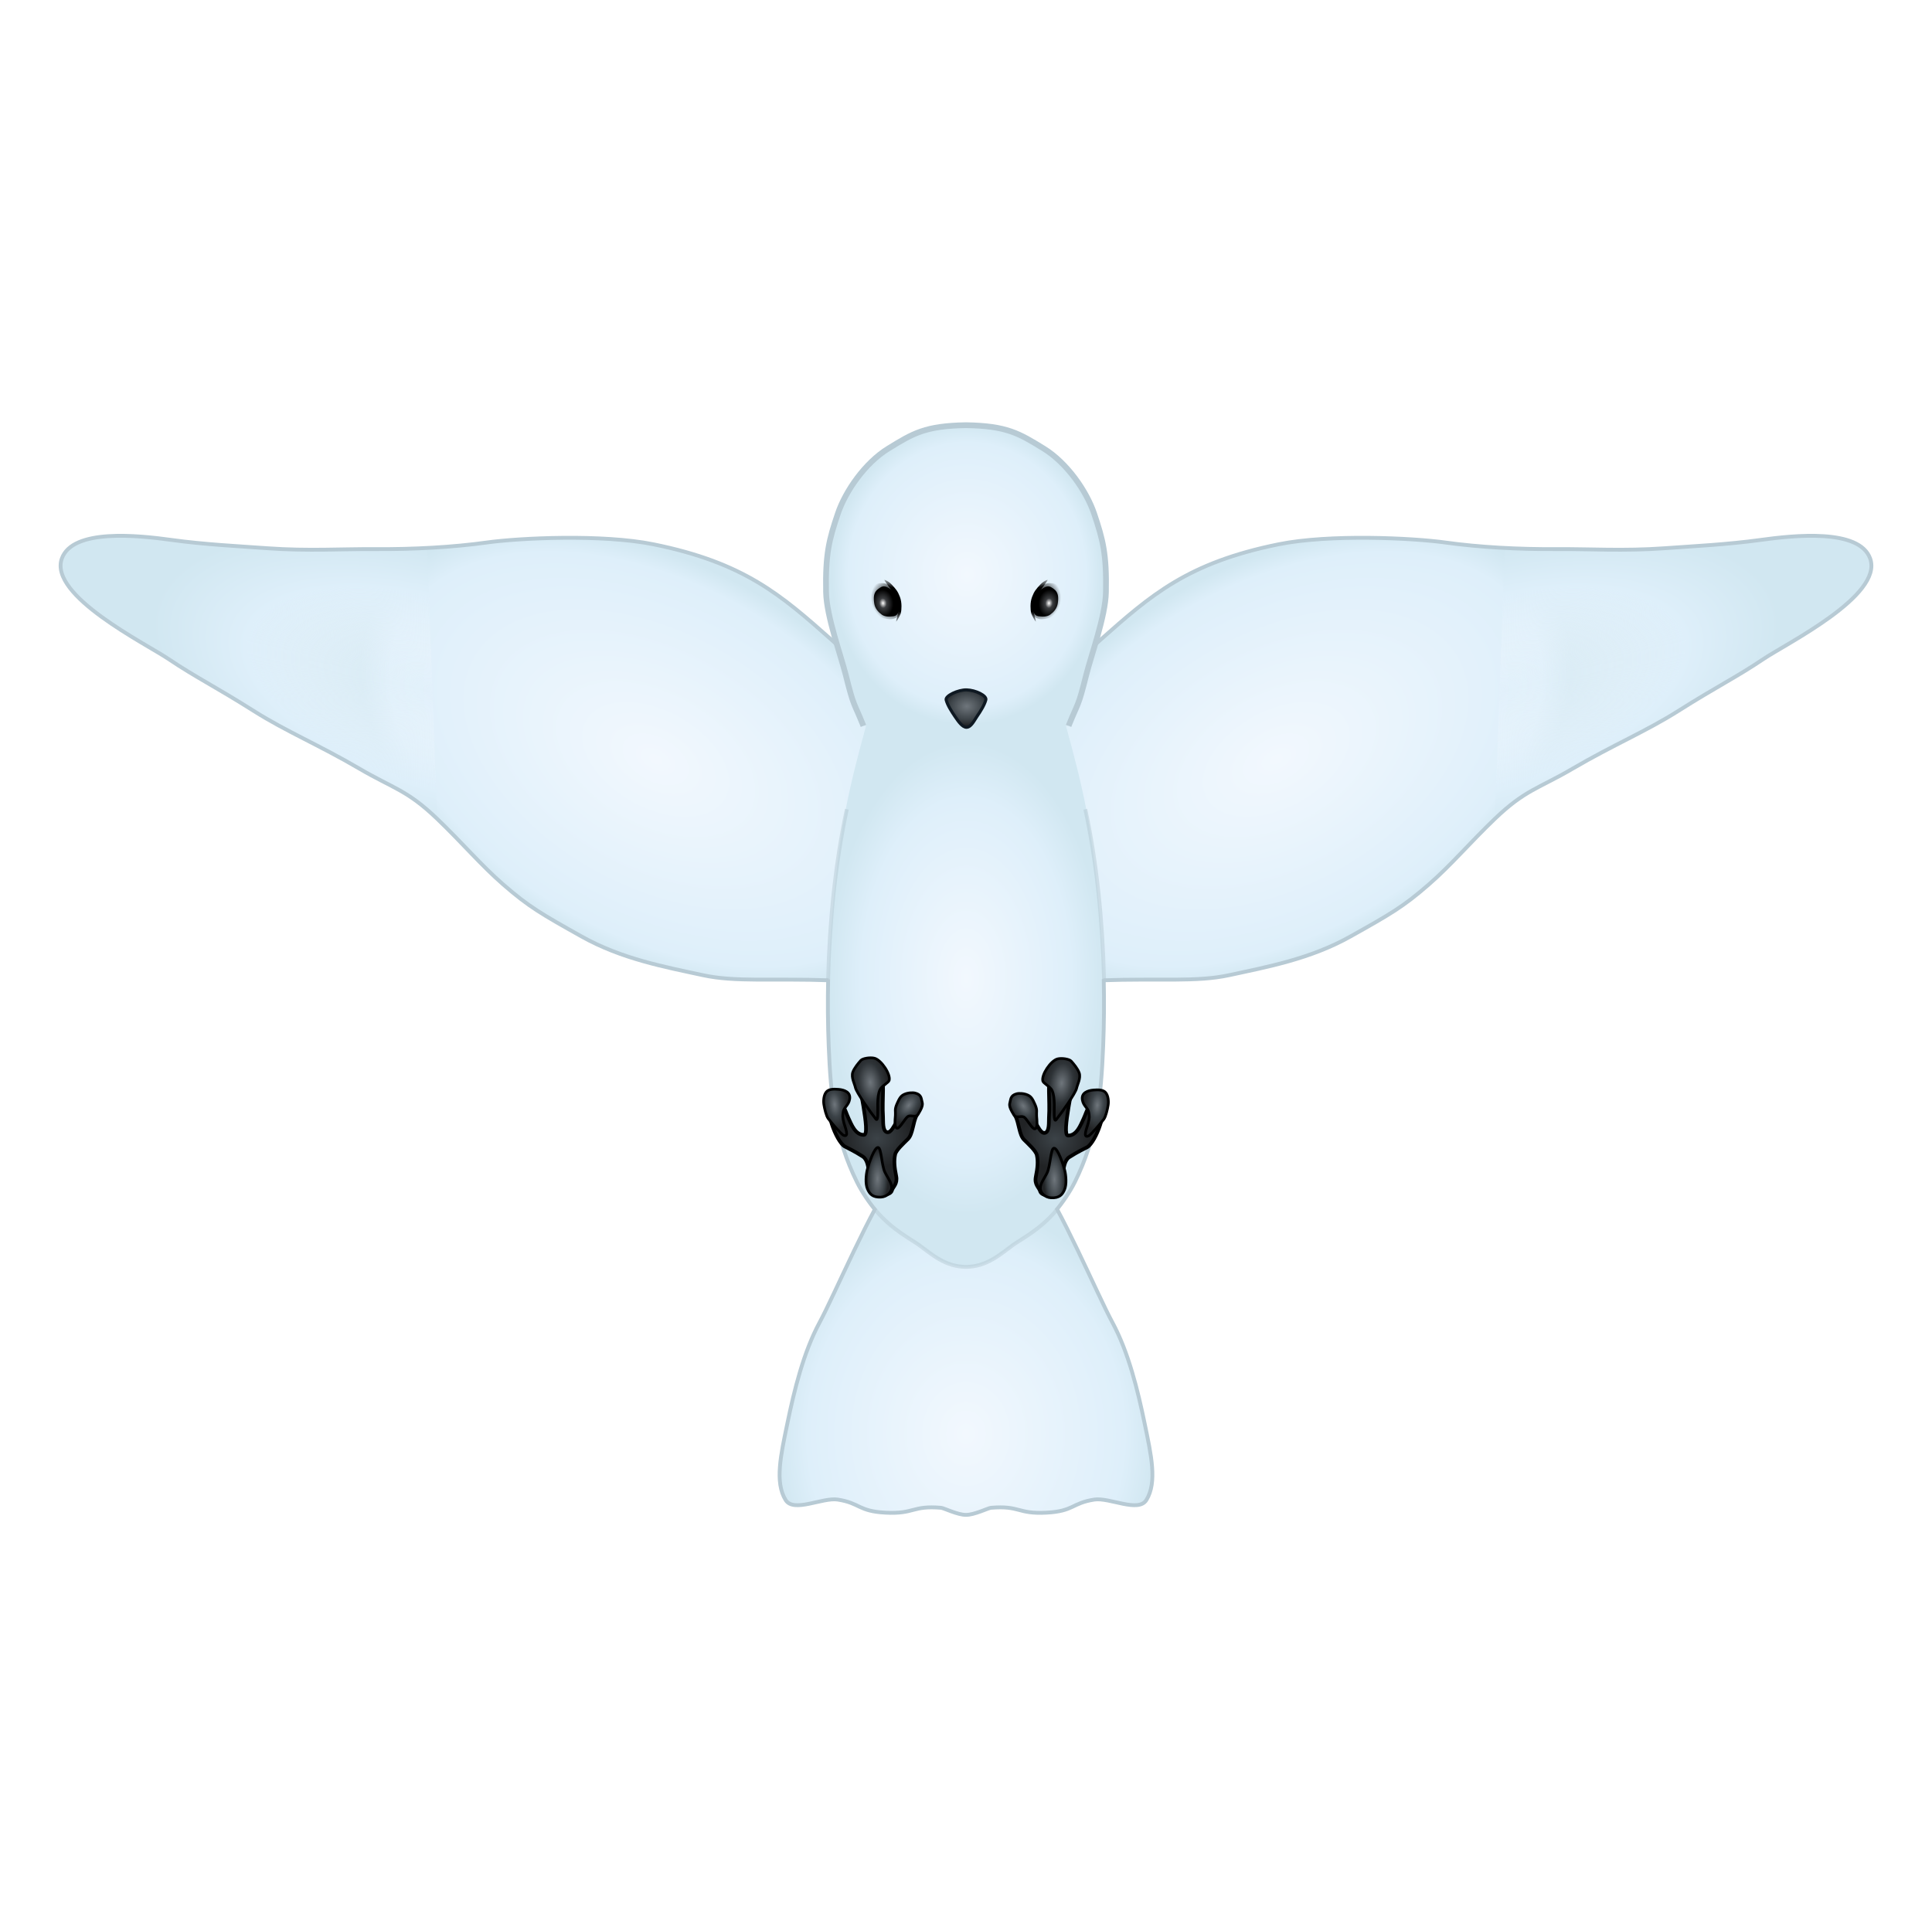
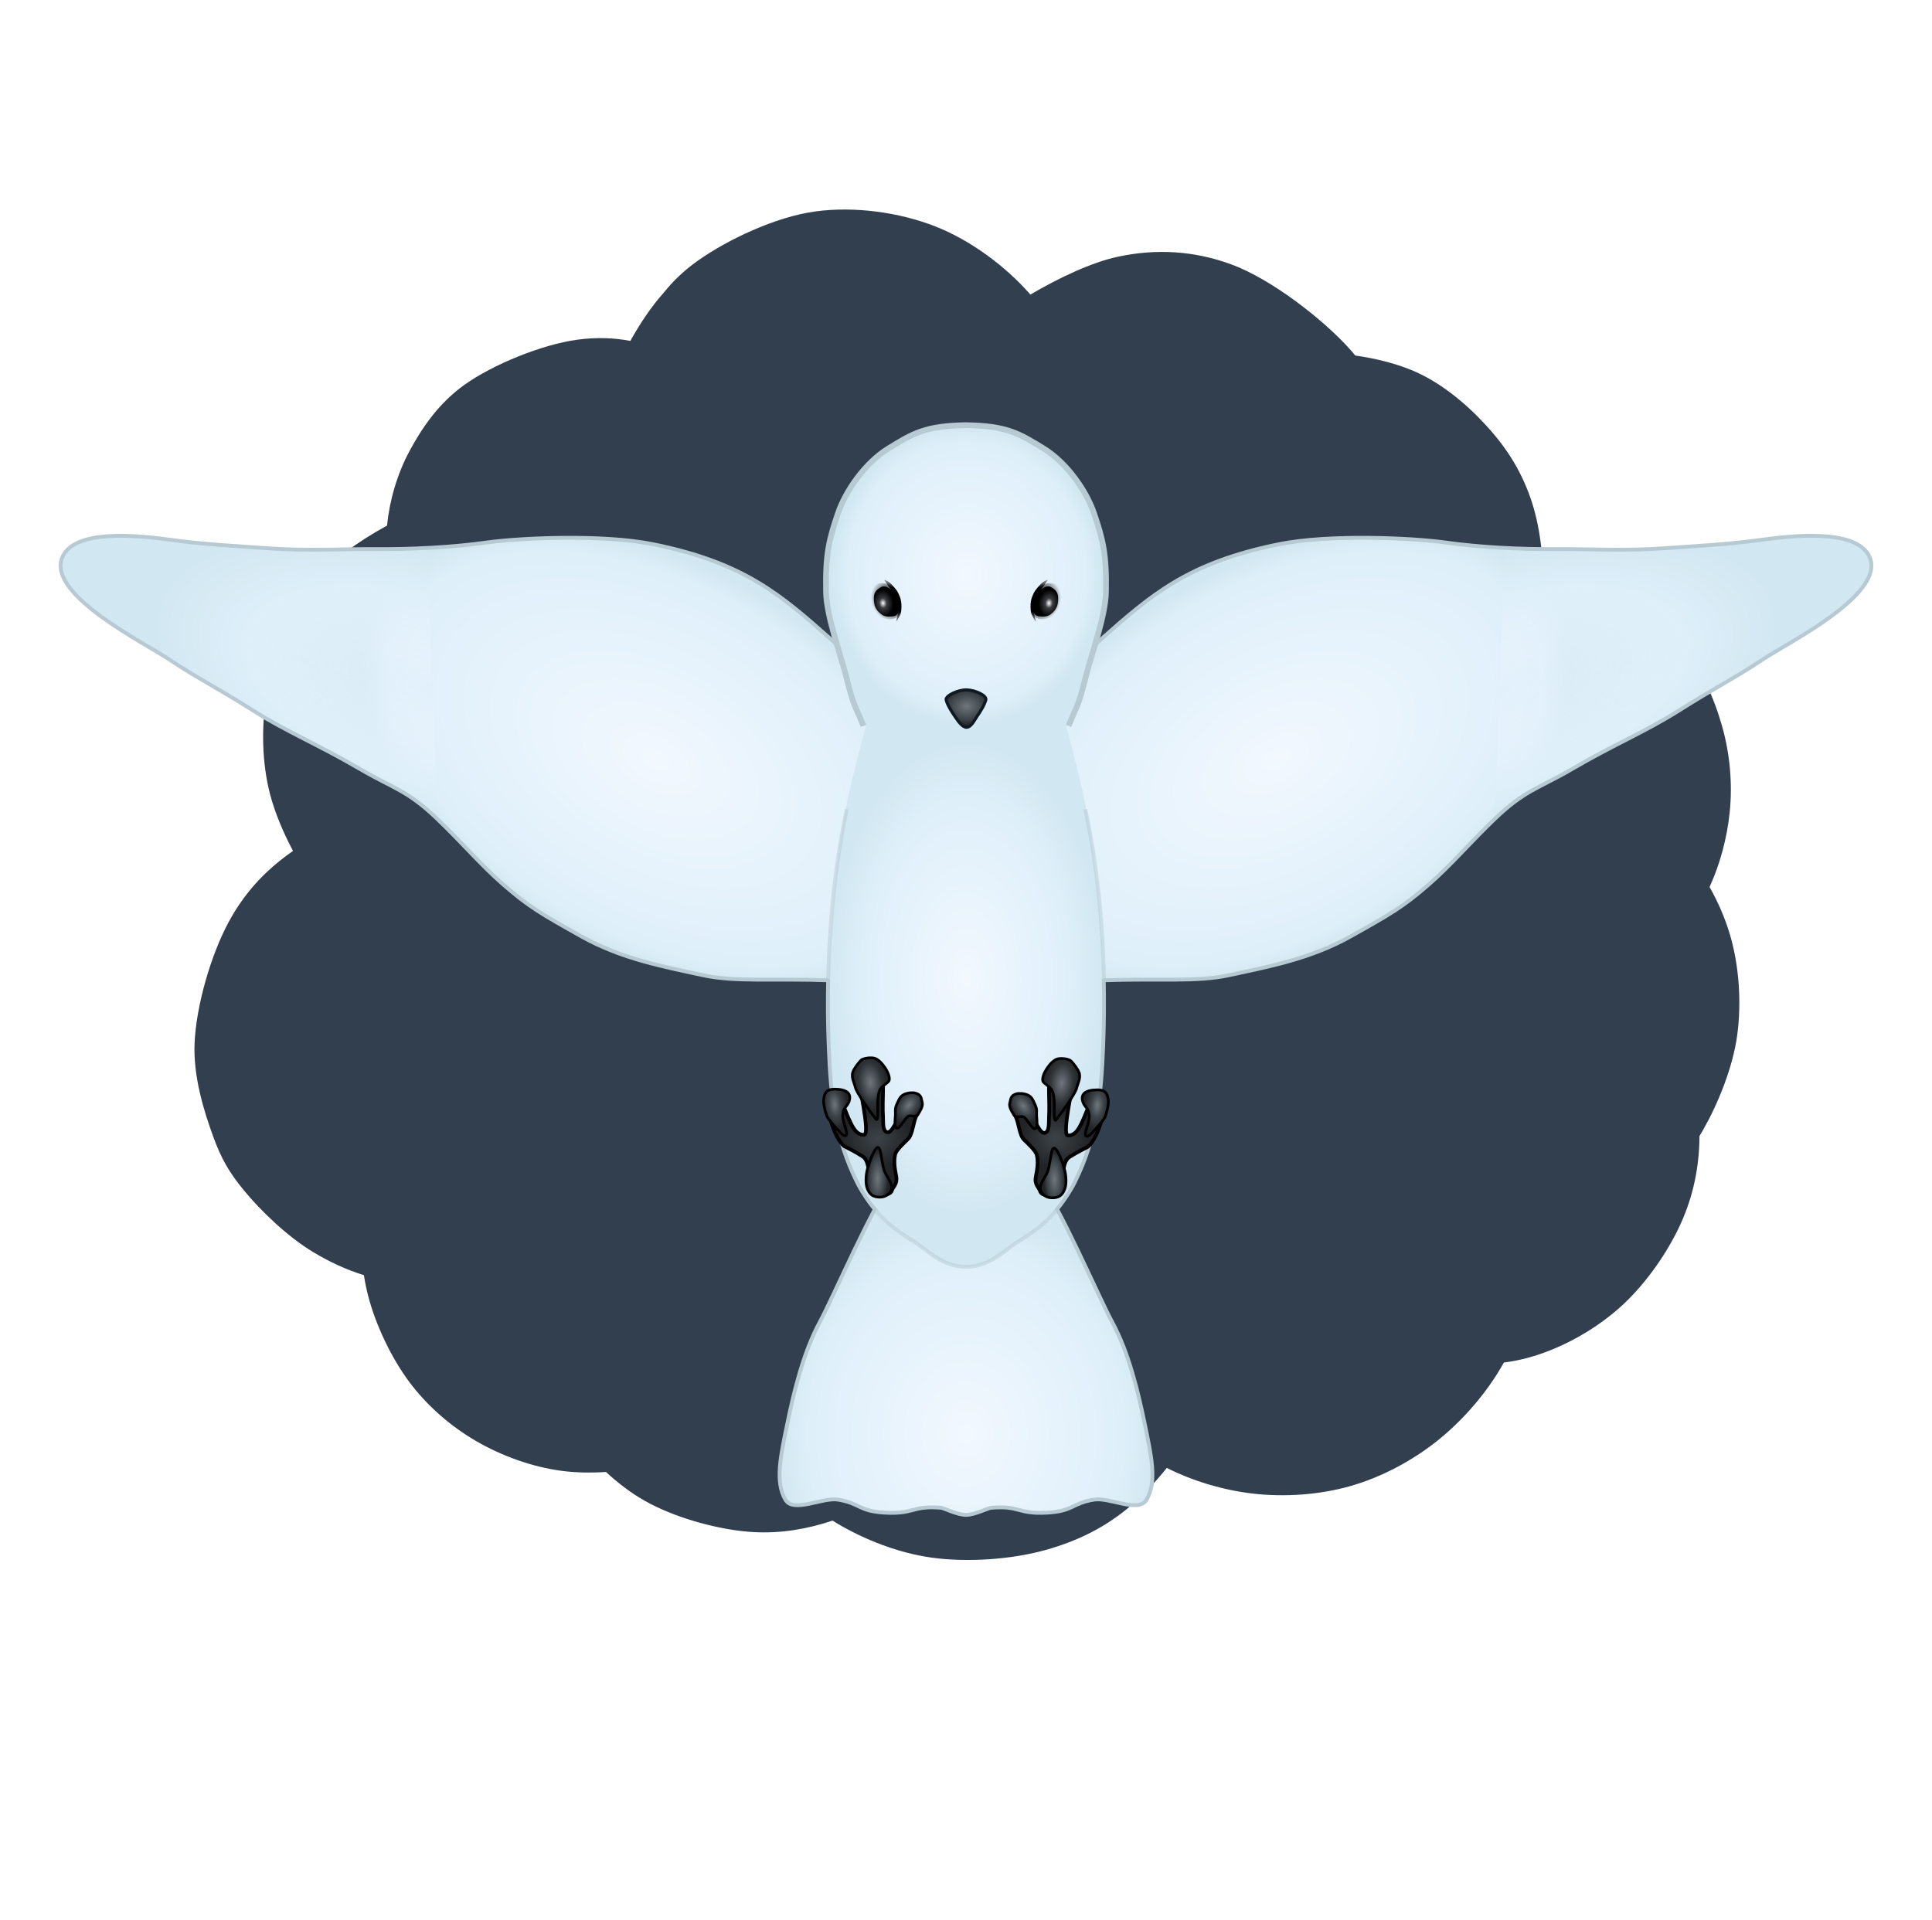
<svg xmlns="http://www.w3.org/2000/svg" viewBox="0 0 503.121 500">
  <defs>
    <radialGradient gradientUnits="userSpaceOnUse" cx="253.687" cy="128.74" r="5.2" id="gradient-2" gradientTransform="matrix(1.413894, -0.924171, 1.350087, 2.06551, -199.1093, 47.1054)">
      <stop offset="0" style="stop-color: rgb(15, 25, 34);" />
      <stop offset="1" style="stop-color: rgb(0, 0, 0); stop-opacity: 0;" />
    </radialGradient>
    <radialGradient gradientUnits="userSpaceOnUse" cx="271.202" cy="133.553" r="38.134" id="gradient-0" gradientTransform="matrix(0.923921, 0.003086, -0.003431, 1.027039, 1.736735, 11.61929)">
      <stop offset="0" style="stop-color: rgb(242, 248, 254);" />
      <stop offset="0.878" style="stop-color: rgb(222, 239, 250);" />
      <stop offset="1" style="stop-color: rgb(209, 231, 241);" />
    </radialGradient>
    <radialGradient gradientUnits="userSpaceOnUse" cx="270.232" cy="161.54" r="5.422" id="gradient-8" gradientTransform="matrix(0.01374, 0.922944, -1.16349, 0.017322, 435.9924, -68.21899)">
      <stop offset="0" style="stop-color: rgb(111, 118, 124);" />
      <stop offset="0.684" style="stop-color: rgb(60, 67, 72);" />
      <stop offset="1" style="stop-color: rgb(33, 35, 37);" />
    </radialGradient>
    <radialGradient gradientUnits="userSpaceOnUse" cx="336.109" cy="78.612" r="3.737" id="gradient-1" gradientTransform="matrix(0.751825, -0.072507, 0.095996, 0.995382, 72.99894, 25.42184)">
      <stop offset="0" style="stop-color: rgb(255, 255, 255);" />
      <stop offset="0.359" style="stop-color: rgb(60, 62, 65);" />
      <stop offset="1" style="" />
    </radialGradient>
    <linearGradient gradientUnits="userSpaceOnUse" x1="338.81" y1="71.798" x2="338.81" y2="83.901" id="gradient-10" gradientTransform="matrix(0.952414, -0.304806, 0.303831, 0.949361, -11.587, 108.237)">
      <stop offset="0" style="stop-color: rgb(0, 0, 0); stop-opacity: 0.29;" />
      <stop offset="0.229" style="stop-color: rgb(0, 0, 0);" />
      <stop offset="0.497" style="stop-color: rgb(0, 0, 0);" />
      <stop offset="0.791" style="stop-color: rgb(0, 0, 0);" />
      <stop offset="1" style="stop-color: rgb(0, 0, 0); stop-opacity: 0.29;" />
    </linearGradient>
    <radialGradient gradientUnits="userSpaceOnUse" cx="335.623" cy="77.865" r="4.154" id="gradient-11" gradientTransform="matrix(-0.663268, -1.290179, 1.101055, -0.566045, 472.1426, 555.6057)">
      <stop offset="0" style="stop-color: rgb(0, 0, 0); stop-opacity: 0;" />
      <stop offset="0.612" style="stop-color: rgb(0, 0, 0); stop-opacity: 0.86;" />
      <stop offset="1" style="stop-color: rgb(0, 0, 0); stop-opacity: 0;" />
    </radialGradient>
    <radialGradient gradientUnits="userSpaceOnUse" cx="335.623" cy="77.865" r="4.154" id="gradient-4" gradientTransform="matrix(-0.663268, -1.290179, 1.101055, -0.566045, 472.1426, 555.6057)">
      <stop offset="0" style="stop-color: rgb(0, 0, 0); stop-opacity: 0;" />
      <stop offset="0.612" style="stop-color: rgb(0, 0, 0); stop-opacity: 0.86;" />
      <stop offset="1" style="stop-color: rgb(0, 0, 0); stop-opacity: 0;" />
    </radialGradient>
    <radialGradient gradientUnits="userSpaceOnUse" cx="336.109" cy="78.612" r="3.737" id="gradient-7" gradientTransform="matrix(0.751825, -0.072507, 0.095996, 0.995382, 72.99894, 25.42184)">
      <stop offset="0" style="stop-color: rgb(255, 255, 255);" />
      <stop offset="0.359" style="stop-color: rgb(60, 62, 65);" />
      <stop offset="1" style="stop-color: rgba(0, 0, 0, 1)" />
    </radialGradient>
    <radialGradient gradientUnits="userSpaceOnUse" cx="253.687" cy="128.74" r="5.2" id="gradient-12" gradientTransform="matrix(1.413894, -0.924171, 1.350087, 2.06551, -199.1093, 47.1054)">
      <stop offset="0" style="stop-color: rgb(15, 25, 34);" />
      <stop offset="1" style="stop-color: rgb(0, 0, 0); stop-opacity: 0;" />
    </radialGradient>
    <linearGradient gradientUnits="userSpaceOnUse" x1="338.81" y1="71.798" x2="338.81" y2="83.901" id="gradient-13" gradientTransform="matrix(0.952414, -0.304806, 0.303831, 0.949361, -11.587, 108.237)">
      <stop offset="0" style="stop-color: rgb(0, 0, 0); stop-opacity: 0.29;" />
      <stop offset="0.229" style="stop-color: rgb(0, 0, 0);" />
      <stop offset="0.497" style="stop-color: rgb(0, 0, 0);" />
      <stop offset="0.791" style="stop-color: rgb(0, 0, 0);" />
      <stop offset="1" style="stop-color: rgb(0, 0, 0); stop-opacity: 0.29;" />
    </linearGradient>
    <radialGradient gradientUnits="userSpaceOnUse" cx="441.297" cy="174.99" r="115.994" id="gradient-3" gradientTransform="matrix(0.728172, -0.18355, 0.111585, 0.442675, 101.3519, 176.0893)">
      <stop offset="0" style="stop-color: rgba(242, 248, 254, 1)" />
      <stop offset="0.9" style="stop-color: rgb(222, 239, 250);" />
      <stop offset="1" style="stop-color: rgb(209, 231, 241);" />
    </radialGradient>
    <radialGradient gradientUnits="userSpaceOnUse" cx="539.005" cy="188.98" r="115.994" id="gradient-5" gradientTransform="matrix(0.70533, -0.032156, 0.014784, 0.324336, 120.0265, 126.6446)">
      <stop offset="0" style="stop-color: rgb(242, 248, 254); stop-opacity: 0;" />
      <stop offset="0.676" style="stop-color: rgb(222, 239, 250);" />
      <stop offset="1" style="stop-color: rgb(209, 231, 241);" />
    </radialGradient>
    <radialGradient gradientUnits="userSpaceOnUse" cx="441.297" cy="174.99" r="115.994" id="gradient-6" gradientTransform="matrix(0.728172, 0.18355, 0.111585, -0.442675, -182.0765, 166.3417)">
      <stop offset="0" style="stop-color: rgba(242, 248, 254, 1)" />
      <stop offset="0.9" style="stop-color: rgb(222, 239, 250);" />
      <stop offset="1" style="stop-color: rgb(209, 231, 241);" />
    </radialGradient>
    <radialGradient gradientUnits="userSpaceOnUse" cx="539.005" cy="188.98" r="115.994" id="gradient-14" gradientTransform="matrix(0.70533, 0.032156, 0.014784, -0.324336, -278.2968, 209.759)">
      <stop offset="0" style="stop-color: rgb(242, 248, 254); stop-opacity: 0;" />
      <stop offset="0.676" style="stop-color: rgb(222, 239, 250);" />
      <stop offset="1" style="stop-color: rgb(209, 231, 241);" />
    </radialGradient>
    <radialGradient gradientUnits="userSpaceOnUse" cx="249.857" cy="285.926" r="35.819" id="gradient-18" gradientTransform="matrix(0, -1.718588, 1.000014, 0, -34.32544, 684.2351)">
      <stop offset="0" style="stop-color: rgba(242, 248, 254, 1)" />
      <stop offset="0.763" style="stop-color: rgb(222, 239, 250);" />
      <stop offset="1" style="stop-color: rgb(209, 231, 241);" />
    </radialGradient>
    <radialGradient gradientUnits="userSpaceOnUse" cx="250.841" cy="372.163" r="48.544" id="gradient-15" gradientTransform="matrix(1.025808, 0, 0, 1.216722, -5.755786, -79.31581)">
      <stop offset="0" style="stop-color: rgb(242, 248, 254);" />
      <stop offset="0.829" style="stop-color: rgb(222, 239, 250);" />
      <stop offset="1" style="stop-color: rgb(209, 231, 241);" />
    </radialGradient>
    <radialGradient gradientUnits="userSpaceOnUse" cx="240.865" cy="215.893" r="5.047" id="gradient-16" gradientTransform="matrix(0.198219, 1.618323, -0.939237, 0.115043, 395.9983, -201.8837)">
      <stop offset="0" style="stop-color: rgb(111, 118, 124);" />
      <stop offset="0.658" style="stop-color: rgb(46, 51, 55);" />
      <stop offset="1" style="stop-color: rgb(33, 35, 37);" />
    </radialGradient>
    <radialGradient gradientUnits="userSpaceOnUse" cx="232.135" cy="219.854" r="3.567" id="gradient-17" gradientTransform="matrix(0.209956, 1.928949, -0.976492, 0.106286, 398.0479, -251.513)">
      <stop offset="0" style="stop-color: rgb(111, 118, 124);" />
      <stop offset="0.487" style="stop-color: rgb(60, 67, 72);" />
      <stop offset="1" style="stop-color: rgb(33, 35, 37);" />
    </radialGradient>
    <radialGradient gradientUnits="userSpaceOnUse" cx="250.981" cy="218.14" r="3.738" id="gradient-19" gradientTransform="matrix(-0.860513, 1.161564, -0.725119, -0.537184, 625.3061, 44.04134)">
      <stop offset="0" style="stop-color: rgb(111, 118, 124);" />
      <stop offset="0.546" style="stop-color: rgb(60, 67, 72);" />
      <stop offset="1" style="stop-color: rgb(33, 35, 37);" />
    </radialGradient>
    <radialGradient gradientUnits="userSpaceOnUse" cx="242.06" cy="233.456" r="3.493" id="gradient-20" gradientTransform="matrix(-0.072215, 2.243085, -0.831725, -0.026777, 455.0142, -304.6558)">
      <stop offset="0" style="stop-color: rgb(111, 118, 124);" />
      <stop offset="0.681" style="stop-color: rgb(60, 67, 72);" />
      <stop offset="1" style="stop-color: rgb(33, 35, 37);" />
    </radialGradient>
    <radialGradient gradientUnits="userSpaceOnUse" cx="241.326" cy="221.641" r="12.442" id="gradient-21" gradientTransform="matrix(1.169135, -0.120305, 0.102361, 0.994747, -63.54749, 30.20755)">
      <stop offset="0" style="stop-color: rgb(60, 67, 72);" />
      <stop offset="0.641" style="stop-color: rgb(33, 35, 37);" />
      <stop offset="1" style="stop-color: rgb(33, 35, 37);" />
    </radialGradient>
    <radialGradient gradientUnits="userSpaceOnUse" cx="241.326" cy="221.641" r="12.442" id="gradient-22" gradientTransform="matrix(1.169135, -0.120305, 0.102361, 0.994747, -63.54749, 30.20755)">
      <stop offset="0" style="stop-color: rgb(60, 67, 72);" />
      <stop offset="0.641" style="stop-color: rgb(33, 35, 37);" />
      <stop offset="1" style="stop-color: rgb(33, 35, 37);" />
    </radialGradient>
    <radialGradient gradientUnits="userSpaceOnUse" cx="240.865" cy="215.893" r="5.047" id="gradient-23" gradientTransform="matrix(0.198219, 1.618323, -0.939237, 0.115043, 395.9983, -201.8837)">
      <stop offset="0" style="stop-color: rgb(111, 118, 124);" />
      <stop offset="0.658" style="stop-color: rgb(46, 51, 55);" />
      <stop offset="1" style="stop-color: rgb(33, 35, 37);" />
    </radialGradient>
    <radialGradient gradientUnits="userSpaceOnUse" cx="232.135" cy="219.854" r="3.567" id="gradient-24" gradientTransform="matrix(0.209956, 1.928949, -0.976492, 0.106286, 398.0479, -251.513)">
      <stop offset="0" style="stop-color: rgb(111, 118, 124);" />
      <stop offset="0.487" style="stop-color: rgb(60, 67, 72);" />
      <stop offset="1" style="stop-color: rgb(33, 35, 37);" />
    </radialGradient>
    <radialGradient gradientUnits="userSpaceOnUse" cx="250.981" cy="218.14" r="3.738" id="gradient-25" gradientTransform="matrix(-0.860513, 1.161564, -0.725119, -0.537184, 625.3061, 44.04134)">
      <stop offset="0" style="stop-color: rgb(111, 118, 124);" />
      <stop offset="0.546" style="stop-color: rgb(60, 67, 72);" />
      <stop offset="1" style="stop-color: rgb(33, 35, 37);" />
    </radialGradient>
    <radialGradient gradientUnits="userSpaceOnUse" cx="242.06" cy="233.456" r="3.493" id="gradient-26" gradientTransform="matrix(-0.072215, 2.243085, -0.831725, -0.026777, 455.0142, -304.6558)">
      <stop offset="0" style="stop-color: rgb(111, 118, 124);" />
      <stop offset="0.681" style="stop-color: rgb(60, 67, 72);" />
      <stop offset="1" style="stop-color: rgb(33, 35, 37);" />
    </radialGradient>
  </defs>
-   <g>
+   <g style="">
+     <path stroke-width="0" d="M 450.422 243.172 C 452.908 251.391 453.551 261.149 452.387 269.691 C 451.232 278.169 447.293 287.676 443.547 294.246 C 443.22 294.82 442.894 295.374 442.567 295.909 C 442.567 296.01 442.566 296.11 442.565 296.21 C 442.49 304.028 440.938 311.583 437.654 318.8 C 434.139 326.525 428.118 335.076 421.448 340.899 C 414.836 346.672 406.337 351.367 397.876 353.668 C 395.895 354.206 393.788 354.614 391.62 354.908 C 391.577 354.986 391.534 355.064 391.491 355.141 C 387.311 362.637 380.998 369.936 374.303 375.276 C 367.71 380.535 359.725 384.769 351.713 387.062 C 343.684 389.36 334.514 390.003 326.176 389.026 C 318.64 388.144 310.765 385.829 303.853 382.351 C 300.905 386.017 297.764 389.368 294.746 391.973 C 287.937 397.848 280.525 401.437 272.156 403.759 C 263.278 406.222 251.886 406.99 242.69 405.724 C 233.938 404.518 225.216 401.058 218.136 396.884 C 217.686 396.619 217.24 396.346 216.798 396.066 C 215.933 396.363 215.068 396.636 214.207 396.884 C 207.568 398.796 200.843 399.627 193.581 398.848 C 185.542 397.986 175.423 395.131 168.044 390.991 C 164.388 388.939 160.936 386.301 157.802 383.405 C 153.935 383.664 150.042 383.593 146.436 383.133 C 138.628 382.138 130.516 379.175 123.846 375.276 C 117.284 371.44 111.281 366.207 106.658 360.052 C 101.871 353.68 97.769 344.938 95.854 337.462 C 95.395 335.672 95.034 333.906 94.77 332.148 C 90.113 330.703 85.769 328.656 81.612 326.167 C 74.891 322.141 67.899 315.385 63.442 309.961 C 59.689 305.393 57.633 301.807 55.584 296.21 C 53.124 289.487 50.281 280.426 50.673 271.655 C 51.11 261.903 54.911 248.762 59.513 240.225 C 63.606 232.634 68.86 226.943 75.719 222.055 C 75.911 221.918 76.106 221.781 76.302 221.645 C 73.74 216.814 71.554 211.606 70.317 206.831 C 68.159 198.499 68.1 189.297 69.335 181.294 C 70.519 173.623 73.57 166.077 77.192 159.686 C 80.681 153.531 84.171 148.257 90.452 143.48 C 93.28 141.329 96.863 139.04 100.784 136.904 C 101.462 130.268 103.434 123.446 106.658 117.452 C 110.025 111.192 114.393 104.917 120.9 100.264 C 128.39 94.908 141.196 89.714 150.365 88.478 C 155.192 87.827 159.71 87.953 164.15 88.8 C 164.3 88.528 164.452 88.258 164.607 87.987 C 166.88 84.012 169.539 79.957 172.816 76.266 C 175.288 73.19 178.142 70.425 181.795 67.852 C 189.492 62.431 201.84 56.523 212.243 55.084 C 222.474 53.668 234.226 55.29 243.673 59.012 C 252.841 62.626 261.997 69.452 268.327 76.728 C 275.66 72.412 284.221 68.35 291.105 66.87 C 301.148 64.712 310.986 65.329 320.571 68.834 C 331.174 72.712 344.643 83.283 351.509 90.933 C 352.008 91.489 352.481 92.047 352.929 92.605 C 358.127 93.332 363.18 94.615 367.428 96.335 C 375.786 99.72 383.151 106.306 388.545 112.541 C 393.58 118.363 397.191 124.812 399.349 132.185 C 400.506 136.138 401.285 140.752 401.629 145.391 C 406.217 146.303 410.642 147.67 414.573 149.373 C 423.474 153.23 431.934 160.587 437.654 167.544 C 442.944 173.977 446.34 181.686 448.458 189.152 C 450.523 196.431 451.211 204.272 450.422 211.742 C 449.745 218.155 447.992 224.938 445.195 231.041 C 447.399 234.926 449.172 239.038 450.422 243.172 Z" style="stroke-width: 2px; fill: rgb(50, 63, 78);">
+       </path>
+   </g>
+   <g style="">
    <path style="stroke: rgb(183, 202, 212); fill: url(#gradient-15);" d="M 270.392 307.064 C 275.894 313.91 285.8 337.261 289.671 344.425 C 293.869 352.194 296.302 362.124 298.116 370.928 C 299.762 378.918 301.408 386.027 298.542 390.698 C 296.45 394.107 288.92 389.978 284.968 390.594 C 279.087 391.51 279.669 393.623 272.554 394.003 C 264.892 394.412 265.668 392.085 258.035 392.733 C 257.381 392.788 253.663 394.619 251.56 394.576 C 249.458 394.619 245.74 392.788 245.086 392.733 C 237.453 392.085 238.229 394.412 230.567 394.003 C 223.452 393.623 224.034 391.51 218.153 390.594 C 214.201 389.978 206.671 394.107 204.579 390.698 C 201.713 386.027 203.359 378.918 205.005 370.928 C 206.819 362.124 209.252 352.194 213.45 344.425 C 217.321 337.261 227.227 313.91 232.729 307.064 L 270.392 307.064 Z">
      </path>
    <g transform="matrix(0.956244, 0, 0, 0.956244, -87.81125, 46.27667)" style="">
      <g transform="matrix(0.965926, 0.258819, -0.258819, 0.965926, 56.58409, -77.4795)">
        <path style="stroke-opacity: 0.5; stroke-width: 1.046px; fill: url(#gradient-6);" d="M 97.36 193.532 C 103.959 202.415 111.484 208.984 120.89 213.692 C 137.485 221.997 149.361 227.856 174.525 226.307 C 188.665 225.438 210.242 218.533 218.541 215.021 C 227.131 211.387 237.388 208.032 247.536 205.394 C 255.889 203.223 264.946 200.156 275.658 198.092 C 283.682 196.546 292.567 194.619 301.598 193.487 C 310.714 192.343 328.484 189.577 329.165 180.834 C 329.995 170.167 301.104 164.383 294.028 161.953 C 285.458 159.011 279.893 158.019 267.97 154.298 C 257.961 151.176 248.45 149.947 236.109 146.559 C 225.704 143.702 222.095 144.333 212.089 138.836 C 203.684 134.218 197.322 129.741 189.968 126.157 C 181.687 122.121 177.918 121.141 165.78 118.049 C 153.643 114.957 141.735 115.917 131.2 116.422 C 122.014 116.861 112.771 120.495 97.194 124.069" transform="matrix(-1, 0, 0, -1, 426.3765, 342.4304)">
          </path>
        <path style="stroke-opacity: 0.5; stroke-width: 1.046px; fill: url(#gradient-14);" d="M 118.954 203.594 C 123.429 202.151 128.046 200.745 132.641 199.367 C 140.908 196.888 150.051 194.129 160.763 192.065 C 168.787 190.519 177.672 188.592 186.703 187.46 C 195.819 186.316 213.589 183.55 214.27 174.807 C 215.1 164.14 186.209 158.356 179.133 155.926 C 170.563 152.984 164.998 151.992 153.075 148.271 C 143.066 145.149 133.555 143.92 121.214 140.532 C 110.809 137.675 107.2 138.306 97.194 132.809" transform="matrix(-1, 0, 0, -1, 311.4815, 336.403)">
          </path>
        <path style="stroke-width: 1.046px; fill: none; stroke: rgb(183, 202, 212);" d="M 97.36 193.532 C 103.959 202.415 111.484 208.984 120.89 213.692 C 137.485 221.997 149.361 227.856 174.525 226.307 C 188.665 225.438 210.242 218.533 218.541 215.021 C 227.131 211.387 237.388 208.032 247.536 205.394 C 255.889 203.223 264.946 200.156 275.658 198.092 C 283.682 196.546 292.567 194.619 301.598 193.487 C 310.714 192.343 328.484 189.577 329.165 180.834 C 329.995 170.167 301.104 164.383 294.028 161.953 C 285.458 159.011 279.893 158.019 267.97 154.298 C 257.961 151.176 248.45 149.947 236.109 146.559 C 225.704 143.702 222.095 144.333 212.089 138.836 C 203.684 134.218 197.322 129.741 189.968 126.157 C 181.687 122.121 177.918 121.141 165.78 118.049 C 153.643 114.957 141.735 115.917 131.2 116.422 C 122.014 116.861 112.771 120.495 97.194 124.069" transform="matrix(-1, 0, 0, -1, 426.3765, 342.4304)">
          </path>
      </g>
      <g transform="matrix(0.965926, -0.258819, 0.258819, 0.965926, -32.39823, 106.231)">
        <path style="stroke-opacity: 0.5; stroke-width: 1.046px; fill: url(#gradient-3);" d="M 380.785 148.898 C 387.384 140.015 394.909 133.446 404.315 128.738 C 420.91 120.433 432.786 114.574 457.95 116.123 C 472.09 116.992 493.667 123.897 501.966 127.409 C 510.556 131.043 520.813 134.398 530.961 137.036 C 539.314 139.207 548.371 142.274 559.083 144.338 C 567.107 145.884 575.992 147.811 585.023 148.943 C 594.139 150.087 611.909 152.853 612.59 161.596 C 613.42 172.263 584.529 178.047 577.453 180.477 C 568.883 183.419 563.318 184.411 551.395 188.132 C 541.386 191.254 531.875 192.483 519.534 195.871 C 509.129 198.728 505.52 198.097 495.514 203.594 C 487.109 208.212 480.747 212.689 473.393 216.273 C 465.112 220.309 461.343 221.289 449.205 224.381 C 437.068 227.473 425.16 226.513 414.625 226.008 C 405.439 225.569 396.196 221.935 380.619 218.361">
          </path>
        <path style="stroke-opacity: 0.5; stroke-width: 1.046px; fill: url(#gradient-5);" d="M 517.274 132.809 C 521.749 134.252 526.366 135.658 530.961 137.036 C 539.228 139.515 548.371 142.274 559.083 144.338 C 567.107 145.884 575.992 147.811 585.023 148.943 C 594.139 150.087 611.909 152.853 612.59 161.596 C 613.42 172.263 584.529 178.047 577.453 180.477 C 568.883 183.419 563.318 184.411 551.395 188.132 C 541.386 191.254 531.875 192.483 519.534 195.871 C 509.129 198.728 505.52 198.097 495.514 203.594">
          </path>
        <path style="stroke-width: 1.046px; fill: none; stroke: rgb(183, 202, 212);" d="M 380.785 148.898 C 387.384 140.015 394.909 133.446 404.315 128.738 C 420.91 120.433 432.786 114.574 457.95 116.123 C 472.09 116.992 493.667 123.897 501.966 127.409 C 510.556 131.043 520.813 134.398 530.961 137.036 C 539.314 139.207 548.371 142.274 559.083 144.338 C 567.107 145.884 575.992 147.811 585.023 148.943 C 594.139 150.087 611.909 152.853 612.59 161.596 C 613.42 172.263 584.529 178.047 577.453 180.477 C 568.883 183.419 563.318 184.411 551.395 188.132 C 541.386 191.254 531.875 192.483 519.534 195.871 C 509.129 198.728 505.52 198.097 495.514 203.594 C 487.109 208.212 480.747 212.689 473.393 216.273 C 465.112 220.309 461.343 221.289 449.205 224.381 C 437.068 227.473 425.16 226.513 414.625 226.008 C 405.439 225.569 396.196 221.935 380.619 218.361">
          </path>
      </g>
    </g>
    <g>
      <path style="fill: url(#gradient-18);" d="M 227.919 179.692 C 226.185 187.778 221.557 201.486 219.208 216.706 C 216.001 237.486 215.278 260.68 215.75 272.495 C 216.281 285.788 217.404 296.382 223.122 307.918 C 227.823 317.401 236.29 322.106 239.286 324.305 C 242.566 326.712 246.155 329.975 251.561 329.975 C 256.966 329.975 260.555 326.712 263.835 324.305 C 266.831 322.106 275.298 317.401 279.999 307.918 C 285.717 296.382 286.84 285.788 287.371 272.495 C 287.843 260.68 287.12 237.486 283.913 216.706 C 281.564 201.486 276.936 187.778 275.202 179.692">
        </path>
      <path style="stroke: rgb(183, 202, 212); fill: none; stroke-opacity: 0.5;" d="M 215.661 255.048 C 216.003 239.898 217.575 224.565 220.53 210.785 M 287.502 255.048 C 287.16 239.898 285.588 224.565 282.633 210.785">
        </path>
      <path style="stroke: rgb(183, 202, 212); fill: none; stroke-opacity: 0.5;" d="M 228.047 315.275 C 232.477 320.451 237.154 322.697 239.345 324.305 C 242.625 326.712 246.214 329.975 251.561 329.975 C 256.908 329.975 260.497 326.712 263.777 324.305 C 265.968 322.697 270.645 320.451 275.075 315.275">
        </path>
      <path style="stroke: rgb(183, 202, 212); fill: none;" d="M 215.661 255.048 C 215.528 260.925 215.581 266.774 215.809 272.495 C 216.34 285.788 217.463 296.382 223.181 307.918 C 224.444 310.467 226.463 313.416 228.091 315.319 M 287.43 255.004 C 287.563 260.881 287.51 266.73 287.282 272.451 C 286.751 285.744 285.628 296.338 279.91 307.874 C 278.647 310.423 276.628 313.372 275 315.275">
        </path>
    </g>
    <path style="fill: url(#gradient-0); stroke: rgb(183, 202, 212); stroke-width: 1.5px;" d="M 224.847 189.068 C 222.275 182.662 222.4 184.425 220.24 175.759 C 218.982 170.711 215.247 160.539 215.12 154.259 C 214.92 144.271 215.923 140.512 218.194 133.783 C 220.18 127.898 225.277 120.557 231.321 116.834 C 237.764 112.866 240.951 110.918 251.561 110.747 C 262.17 110.918 265.358 112.866 271.801 116.834 C 277.845 120.557 282.942 127.898 284.928 133.783 C 287.199 140.512 288.202 144.271 288.001 154.259 C 287.875 160.539 284.14 170.711 282.882 175.759 C 280.722 184.425 280.847 182.662 278.275 189.068">
      </path>
    <g transform="matrix(0.956244, 0, 0, 0.956244, -88.70991, 81.27667)" style="">
      <g>
        <path style="stroke-width: 0px; stroke: rgb(0, 0, 0); fill: url(#gradient-11); fill-opacity: 0.7;" d="M 333.498 83.458 C 332.365 83.272 330.725 81.858 330.251 80.917 C 329.758 79.938 329.598 79.558 329.457 78.194 C 329.309 76.768 329.512 76.069 330.29 74.96 C 330.921 74.062 331.94 73.845 332.921 73.835 C 333.956 73.824 334.698 74.138 335.412 74.715 C 336.141 75.304 336.315 75.78 337.006 76.732 C 337.444 77.337 337.75 79.195 337.717 80.575 C 337.69 81.655 337.43 83.041 336.653 83.369 C 335.462 83.872 334.887 83.688 333.498 83.458 Z">
          </path>
        <path d="M 334.718 75.127 C 336.196 75.914 336.584 76.655 336.982 77.371 C 337.38 78.087 337.612 79.537 337.644 80.518 C 337.678 81.564 337.218 82.709 336.157 82.855 C 335.012 83.012 333.77 83.037 332.929 82.434 C 332.062 81.813 331.031 80.815 330.836 79.268 C 330.65 77.797 330.614 76.323 331.987 75.388 C 332.836 74.81 333.296 74.371 334.718 75.127 Z" style="paint-order: fill; fill-rule: nonzero; stroke: url(#gradient-2); stroke-width: 0px; fill: url(#gradient-1);">
          </path>
        <path d="M 333.696 72.94 C 334.317 73.171 335.019 73.616 335.539 74.165 C 336.784 75.48 337.265 76.074 337.843 77.591 C 338.133 78.352 338.267 79.219 338.269 80.124 C 338.27 80.762 338.217 81.533 338.085 82.038 C 337.953 82.543 337.009 84.231 336.852 84.316 C 336.695 84.402 337.431 81.923 337.402 81.52 C 337.367 81.032 337.398 80.59 337.366 80.166 C 337.304 79.323 337.042 78.501 336.783 77.82 C 336.262 76.454 333.075 72.709 333.696 72.94 Z" style="fill: url(#gradient-10);">
          </path>
      </g>
      <g transform="matrix(-1, 0, 0, 1, 711.6812, 0)">
        <path style="stroke-width: 0px; stroke: rgb(0, 0, 0); fill-opacity: 0.7; fill: url(#gradient-4);" d="M 333.498 83.458 C 332.365 83.272 330.725 81.858 330.251 80.917 C 329.758 79.938 329.598 79.558 329.457 78.194 C 329.309 76.768 329.512 76.069 330.29 74.96 C 330.921 74.062 331.94 73.845 332.921 73.835 C 333.956 73.824 334.698 74.138 335.412 74.715 C 336.141 75.304 336.315 75.78 337.006 76.732 C 337.444 77.337 337.75 79.195 337.717 80.575 C 337.69 81.655 337.43 83.041 336.653 83.369 C 335.462 83.872 334.887 83.688 333.498 83.458 Z">
          </path>
        <path d="M 334.718 75.127 C 336.196 75.914 336.584 76.655 336.982 77.371 C 337.38 78.087 337.612 79.537 337.644 80.518 C 337.678 81.564 337.218 82.709 336.157 82.855 C 335.012 83.012 333.77 83.037 332.929 82.434 C 332.062 81.813 331.031 80.815 330.836 79.268 C 330.65 77.797 330.614 76.323 331.987 75.388 C 332.836 74.81 333.296 74.371 334.718 75.127 Z" style="paint-order: fill; fill-rule: nonzero; stroke-width: 0px; fill: url(#gradient-7); stroke: url(#gradient-12);">
          </path>
        <path d="M 333.696 72.94 C 334.317 73.171 335.019 73.616 335.539 74.165 C 336.784 75.48 337.265 76.074 337.843 77.591 C 338.133 78.352 338.267 79.219 338.269 80.124 C 338.27 80.762 338.217 81.533 338.085 82.038 C 337.953 82.543 337.009 84.231 336.852 84.316 C 336.695 84.402 337.431 81.923 337.402 81.52 C 337.367 81.032 337.398 80.59 337.366 80.166 C 337.304 79.323 337.042 78.501 336.783 77.82 C 336.262 76.454 333.075 72.709 333.696 72.94 Z" style="fill: url(#gradient-13);">
          </path>
      </g>
    </g>
    <path d="M 251.704 189.435 C 250.599 189.451 249.516 187.828 248.71 186.653 C 247.82 185.355 246.755 183.688 246.393 182.314 C 246.106 181.219 249.555 179.64 251.701 179.693 C 254.07 179.752 257.013 181.192 256.726 182.286 C 256.364 183.661 255.299 185.327 254.409 186.625 C 253.754 187.58 252.891 189.418 251.704 189.435 Z" style="paint-order: fill; fill-rule: nonzero; fill: url(#gradient-8); stroke: rgb(15, 25, 34); stroke-width: 0.8px;">
      </path>
    <g transform="matrix(0.956244, 0, 0, 0.956244, -88.67284, 75.27667)" style="">
      <g transform="matrix(1, 0, 0, 1, 89.04111, 6.78589)">
        <path style="stroke: rgb(0, 0, 0); fill: url(#gradient-21);" d="M 242.092 207.055 C 240.811 205.948 237.589 205.974 237.183 207.482 C 236.922 208.444 235.588 209.208 236.031 211.381 C 236.513 213.75 236.686 215.574 236.306 217.273 C 236.04 218.469 233.923 220.362 232.806 221.484 C 231.486 222.811 231.504 225.859 230.441 227.986 C 230.287 228.291 229.115 231.324 229.538 231.747 C 230.061 232.268 230.78 233.546 232.381 233.364 C 233 233.295 234.991 227.256 235.865 226.139 C 236.636 225.152 237.403 223.05 238.533 223.332 C 239.808 223.651 239.533 226.362 239.61 227.499 C 239.926 232.26 239.067 238.121 240.244 238.6 C 242.098 239.353 244.632 241.173 246.214 238.615 C 246.672 237.878 242.855 222.614 244.811 222.594 C 247.192 222.572 248.198 225.419 249.061 227.234 C 249.949 229.1 250.929 233.438 253.589 231.668 C 255.855 230.162 252.42 220.847 250.03 219.432 C 249.648 219.206 247.453 218.215 245.146 216.715 C 242.589 215.053 244.087 208.778 242.092 207.055 Z" transform="matrix(-1, 0, 0, -1, 483.7764, 446.2139)">
          </path>
        <path style="stroke: rgb(0, 0, 0); fill: url(#gradient-16); stroke-width: 0.732px;" d="M 235.853 213.275 C 235.366 214.932 237.966 218.841 239.837 219.338 C 241.004 219.647 243.053 219.298 243.553 218.75 C 244.251 217.985 245.382 216.617 245.759 215.511 C 246.24 214.095 245.232 212.317 245.055 211.399 C 244.788 210.024 240.936 204.629 239.481 202.785 C 238.707 201.805 239.01 205.656 238.97 207.023 C 238.931 208.379 238.844 209.693 238.346 210.767 C 237.895 211.742 236.018 212.716 235.853 213.275 Z" transform="matrix(-1, 0, 0, -1, 481.6812, 422.0809)">
          </path>
        <path style="stroke: rgb(0, 0, 0); fill: url(#gradient-17); stroke-width: 0.732px;" d="M 228.016 221.135 C 227.719 223.038 229.494 223.654 231.039 223.786 C 232.383 223.9 233.703 223.877 234.374 223.087 C 235.061 222.278 235.223 220.748 235.055 219.702 C 234.863 218.517 234.416 216.569 233.868 215.832 C 233.195 214.929 230.333 211.549 229.709 211.282 C 227.983 210.543 229.319 213.599 229.586 214.639 C 230.023 216.35 229.933 216.598 229.776 217.667 C 229.595 218.9 228.284 219.415 228.016 221.135 Z" transform="matrix(-1, 0, 0, -1, 463.0994, 435.0041)">
          </path>
        <path style="stroke: rgb(0, 0, 0); fill: url(#gradient-19); stroke-width: 0.732px;" d="M 247.499 219.257 C 247.762 220.054 247.564 221.249 249.366 221.704 C 250.091 221.887 251.424 221.813 252.409 221.341 C 253.249 220.938 253.643 220.411 254.352 218.78 C 255.062 217.149 254.697 216.795 254.788 215.625 C 254.893 214.278 255.108 212.315 254.315 212.148 C 253.591 211.996 252.053 214.978 251.367 215.341 C 250.386 215.861 249.246 214.832 248.582 215.946 C 247.854 217.166 247.183 218.3 247.499 219.257 Z" transform="matrix(-1, 0, 0, -1, 502.3145, 433.9385)">
          </path>
        <path style="stroke: rgb(0, 0, 0); fill: url(#gradient-20); stroke-width: 0.732px;" d="M 241.373 233.883 C 242.274 235.768 242.311 240.442 243.205 240.579 C 244.236 240.739 245.813 235.999 246.178 234.52 C 246.517 233.134 246.749 230.713 246.104 229.253 C 245.54 227.971 244.754 226.929 242.411 227.066 C 240.797 227.159 239.56 228.415 239.528 229.598 C 239.488 231.049 240.604 232.277 241.373 233.883 Z" transform="matrix(-1, 0, 0, -1, 486.0393, 467.6368)">
          </path>
      </g>
      <g transform="matrix(-1, 0, 0, 1, 622.5625, 6.972078)">
        <path style="stroke: rgb(0, 0, 0); fill: url(#gradient-22);" d="M 242.092 207.055 C 240.811 205.948 237.589 205.974 237.183 207.482 C 236.922 208.444 235.588 209.208 236.031 211.381 C 236.513 213.75 236.686 215.574 236.306 217.273 C 236.04 218.469 233.923 220.362 232.806 221.484 C 231.486 222.811 231.504 225.859 230.441 227.986 C 230.287 228.291 229.115 231.324 229.538 231.747 C 230.061 232.268 230.78 233.546 232.381 233.364 C 233 233.295 234.991 227.256 235.865 226.139 C 236.636 225.152 237.403 223.05 238.533 223.332 C 239.808 223.651 239.533 226.362 239.61 227.499 C 239.926 232.26 239.067 238.121 240.244 238.6 C 242.098 239.353 244.632 241.173 246.214 238.615 C 246.672 237.878 242.855 222.614 244.811 222.594 C 247.192 222.572 248.198 225.419 249.061 227.234 C 249.949 229.1 250.929 233.438 253.589 231.668 C 255.855 230.162 252.42 220.847 250.03 219.432 C 249.648 219.206 247.453 218.215 245.146 216.715 C 242.589 215.053 244.087 208.778 242.092 207.055 Z" transform="matrix(-1, 0, 0, -1, 483.7764, 446.2139)">
          </path>
        <path style="stroke: rgb(0, 0, 0); stroke-width: 0.732px; fill: url(#gradient-23);" d="M 235.853 213.275 C 235.366 214.932 237.966 218.841 239.837 219.338 C 241.004 219.647 243.053 219.298 243.553 218.75 C 244.251 217.985 245.382 216.617 245.759 215.511 C 246.24 214.095 245.232 212.317 245.055 211.399 C 244.788 210.024 240.936 204.629 239.481 202.785 C 238.707 201.805 239.01 205.656 238.97 207.023 C 238.931 208.379 238.844 209.693 238.346 210.767 C 237.895 211.742 236.018 212.716 235.853 213.275 Z" transform="matrix(-1, 0, 0, -1, 481.6812, 422.0809)">
          </path>
        <path style="stroke: rgb(0, 0, 0); stroke-width: 0.732px; fill: url(#gradient-24);" d="M 228.016 221.135 C 227.719 223.038 229.494 223.654 231.039 223.786 C 232.383 223.9 233.703 223.877 234.374 223.087 C 235.061 222.278 235.223 220.748 235.055 219.702 C 234.863 218.517 234.416 216.569 233.868 215.832 C 233.195 214.929 230.333 211.549 229.709 211.282 C 227.983 210.543 229.319 213.599 229.586 214.639 C 230.023 216.35 229.933 216.598 229.776 217.667 C 229.595 218.9 228.284 219.415 228.016 221.135 Z" transform="matrix(-1, 0, 0, -1, 463.0994, 435.0041)">
          </path>
        <path style="stroke: rgb(0, 0, 0); stroke-width: 0.732px; fill: url(#gradient-25);" d="M 247.499 219.257 C 247.762 220.054 247.564 221.249 249.366 221.704 C 250.091 221.887 251.424 221.813 252.409 221.341 C 253.249 220.938 253.643 220.411 254.352 218.78 C 255.062 217.149 254.697 216.795 254.788 215.625 C 254.893 214.278 255.108 212.315 254.315 212.148 C 253.591 211.996 252.053 214.978 251.367 215.341 C 250.386 215.861 249.246 214.832 248.582 215.946 C 247.854 217.166 247.183 218.3 247.499 219.257 Z" transform="matrix(-1, 0, 0, -1, 502.3145, 433.9385)">
          </path>
        <path style="stroke: rgb(0, 0, 0); stroke-width: 0.732px; fill: url(#gradient-26);" d="M 241.373 233.883 C 242.274 235.768 242.311 240.442 243.205 240.579 C 244.236 240.739 245.813 235.999 246.178 234.52 C 246.517 233.134 246.749 230.713 246.104 229.253 C 245.54 227.971 244.754 226.929 242.411 227.066 C 240.797 227.159 239.56 228.415 239.528 229.598 C 239.488 231.049 240.604 232.277 241.373 233.883 Z" transform="matrix(-1, 0, 0, -1, 486.0393, 467.6368)">
          </path>
      </g>
    </g>
  </g>
</svg>
